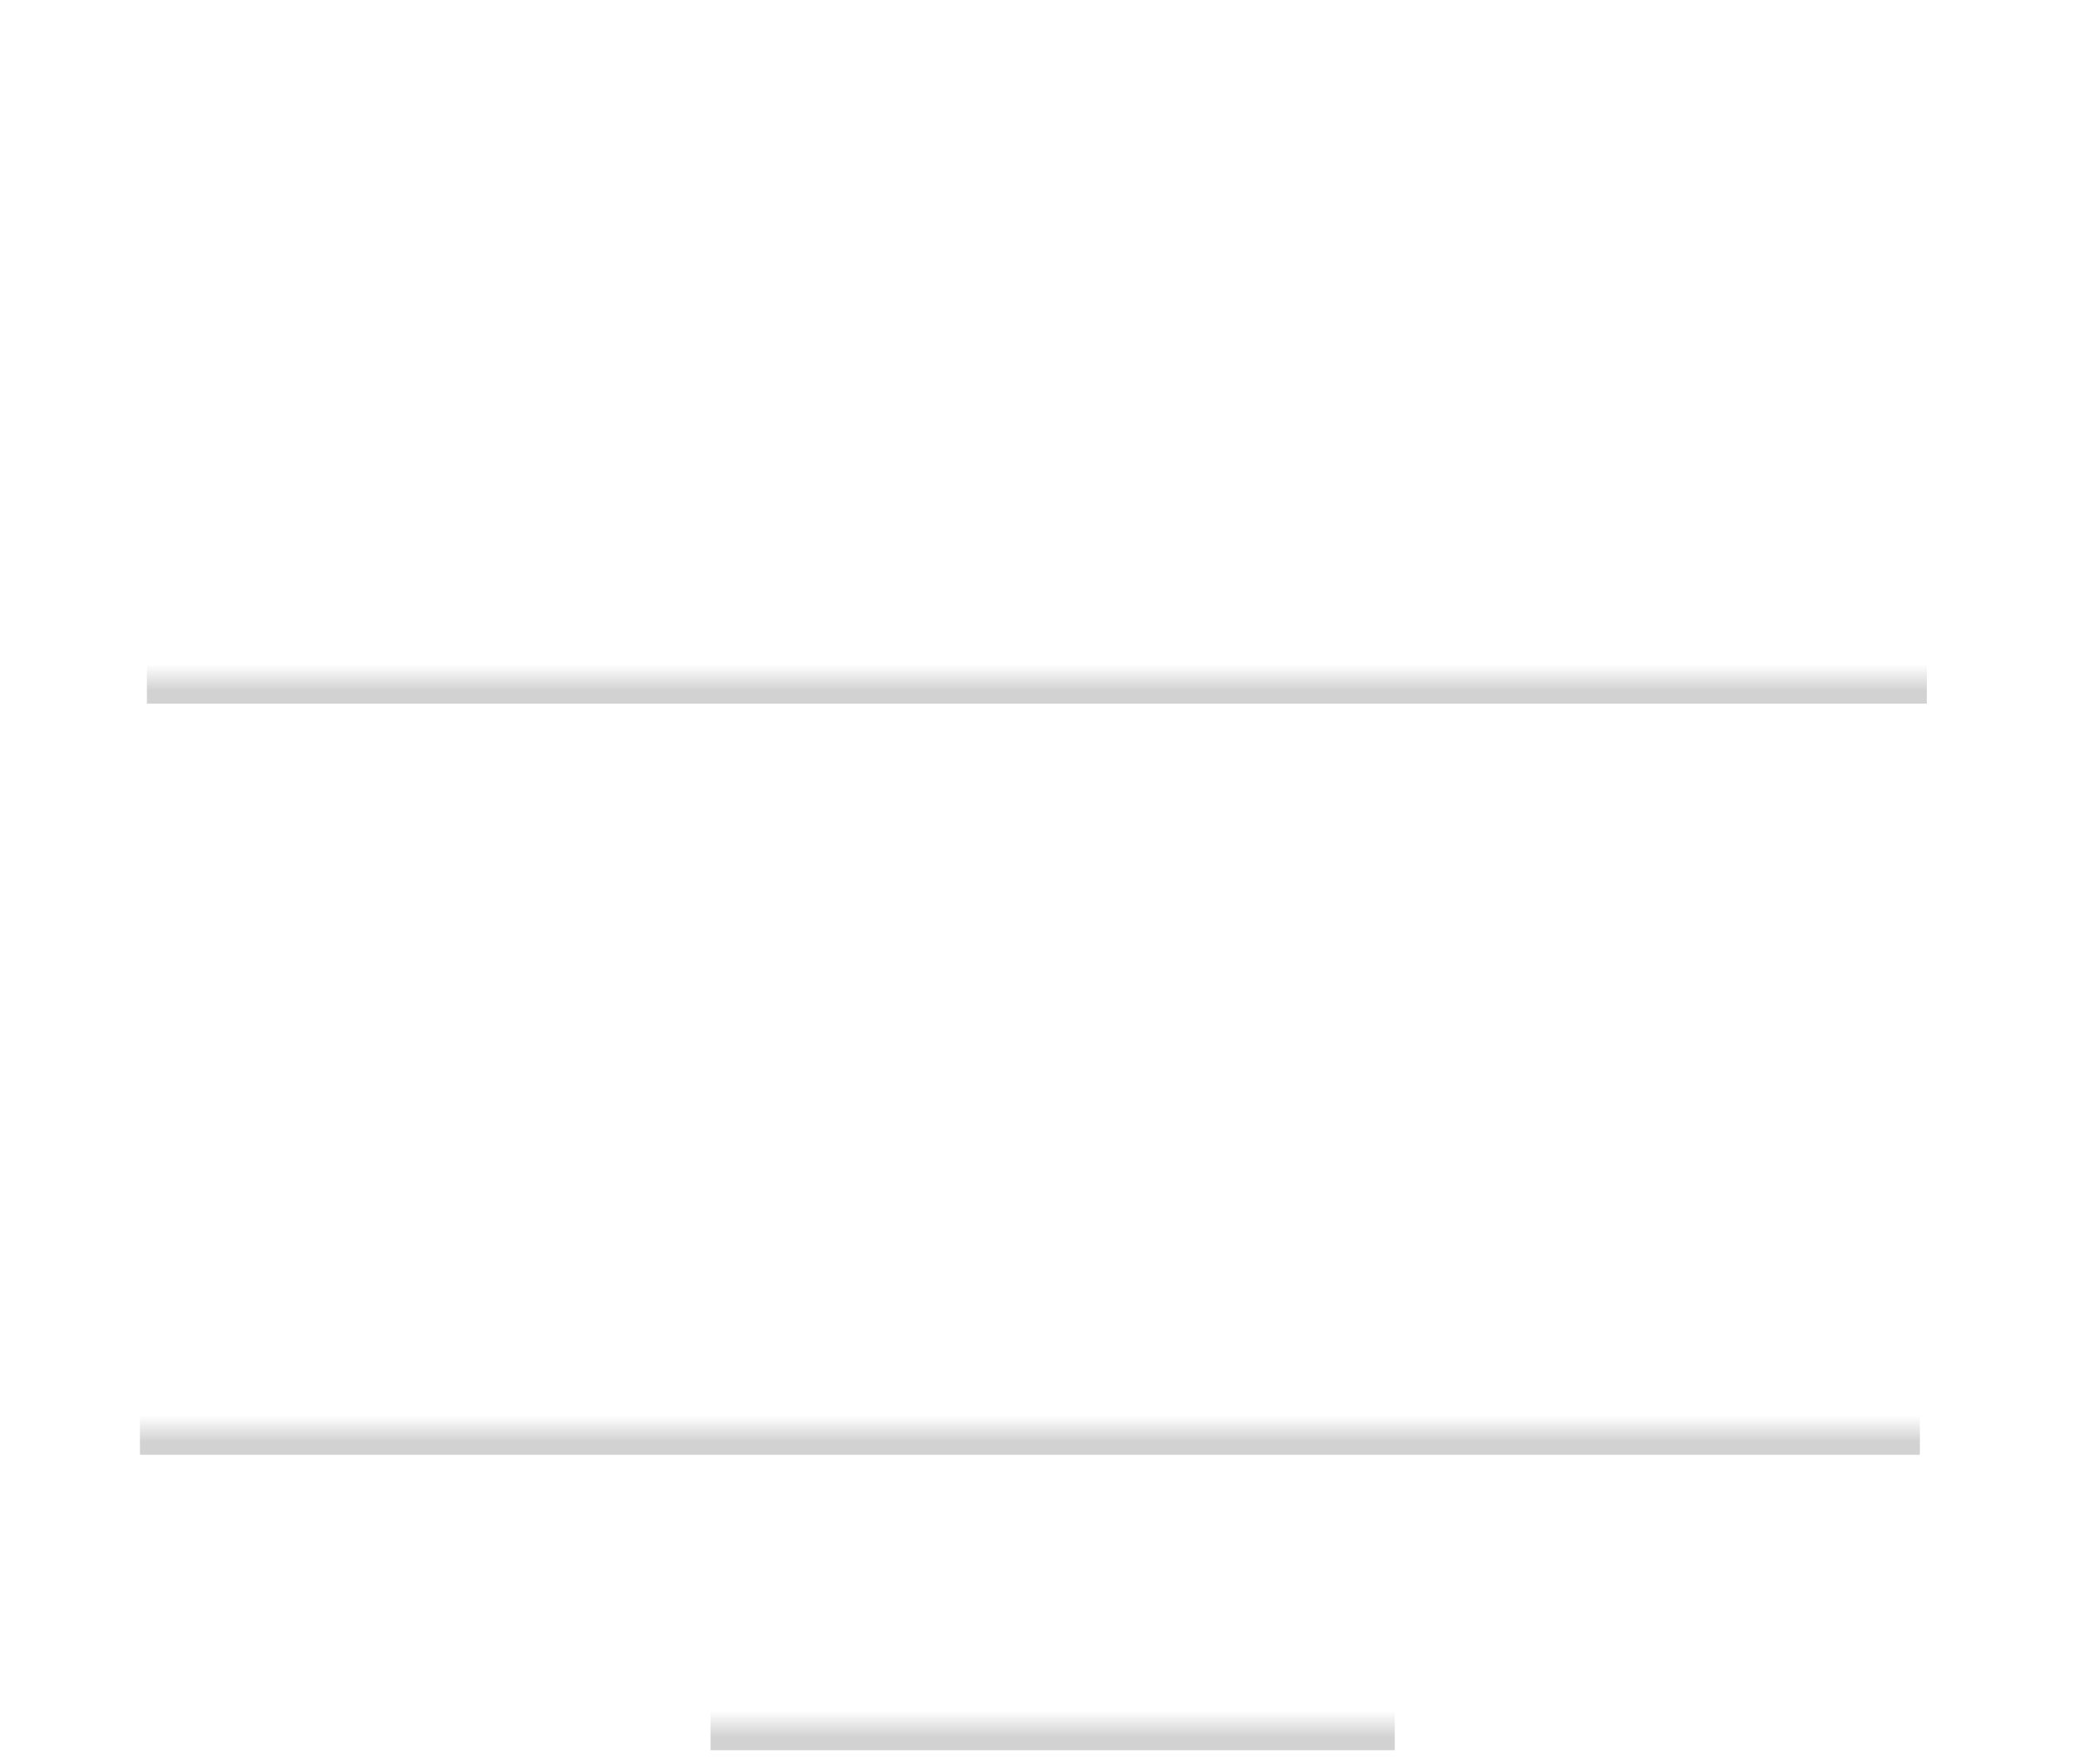
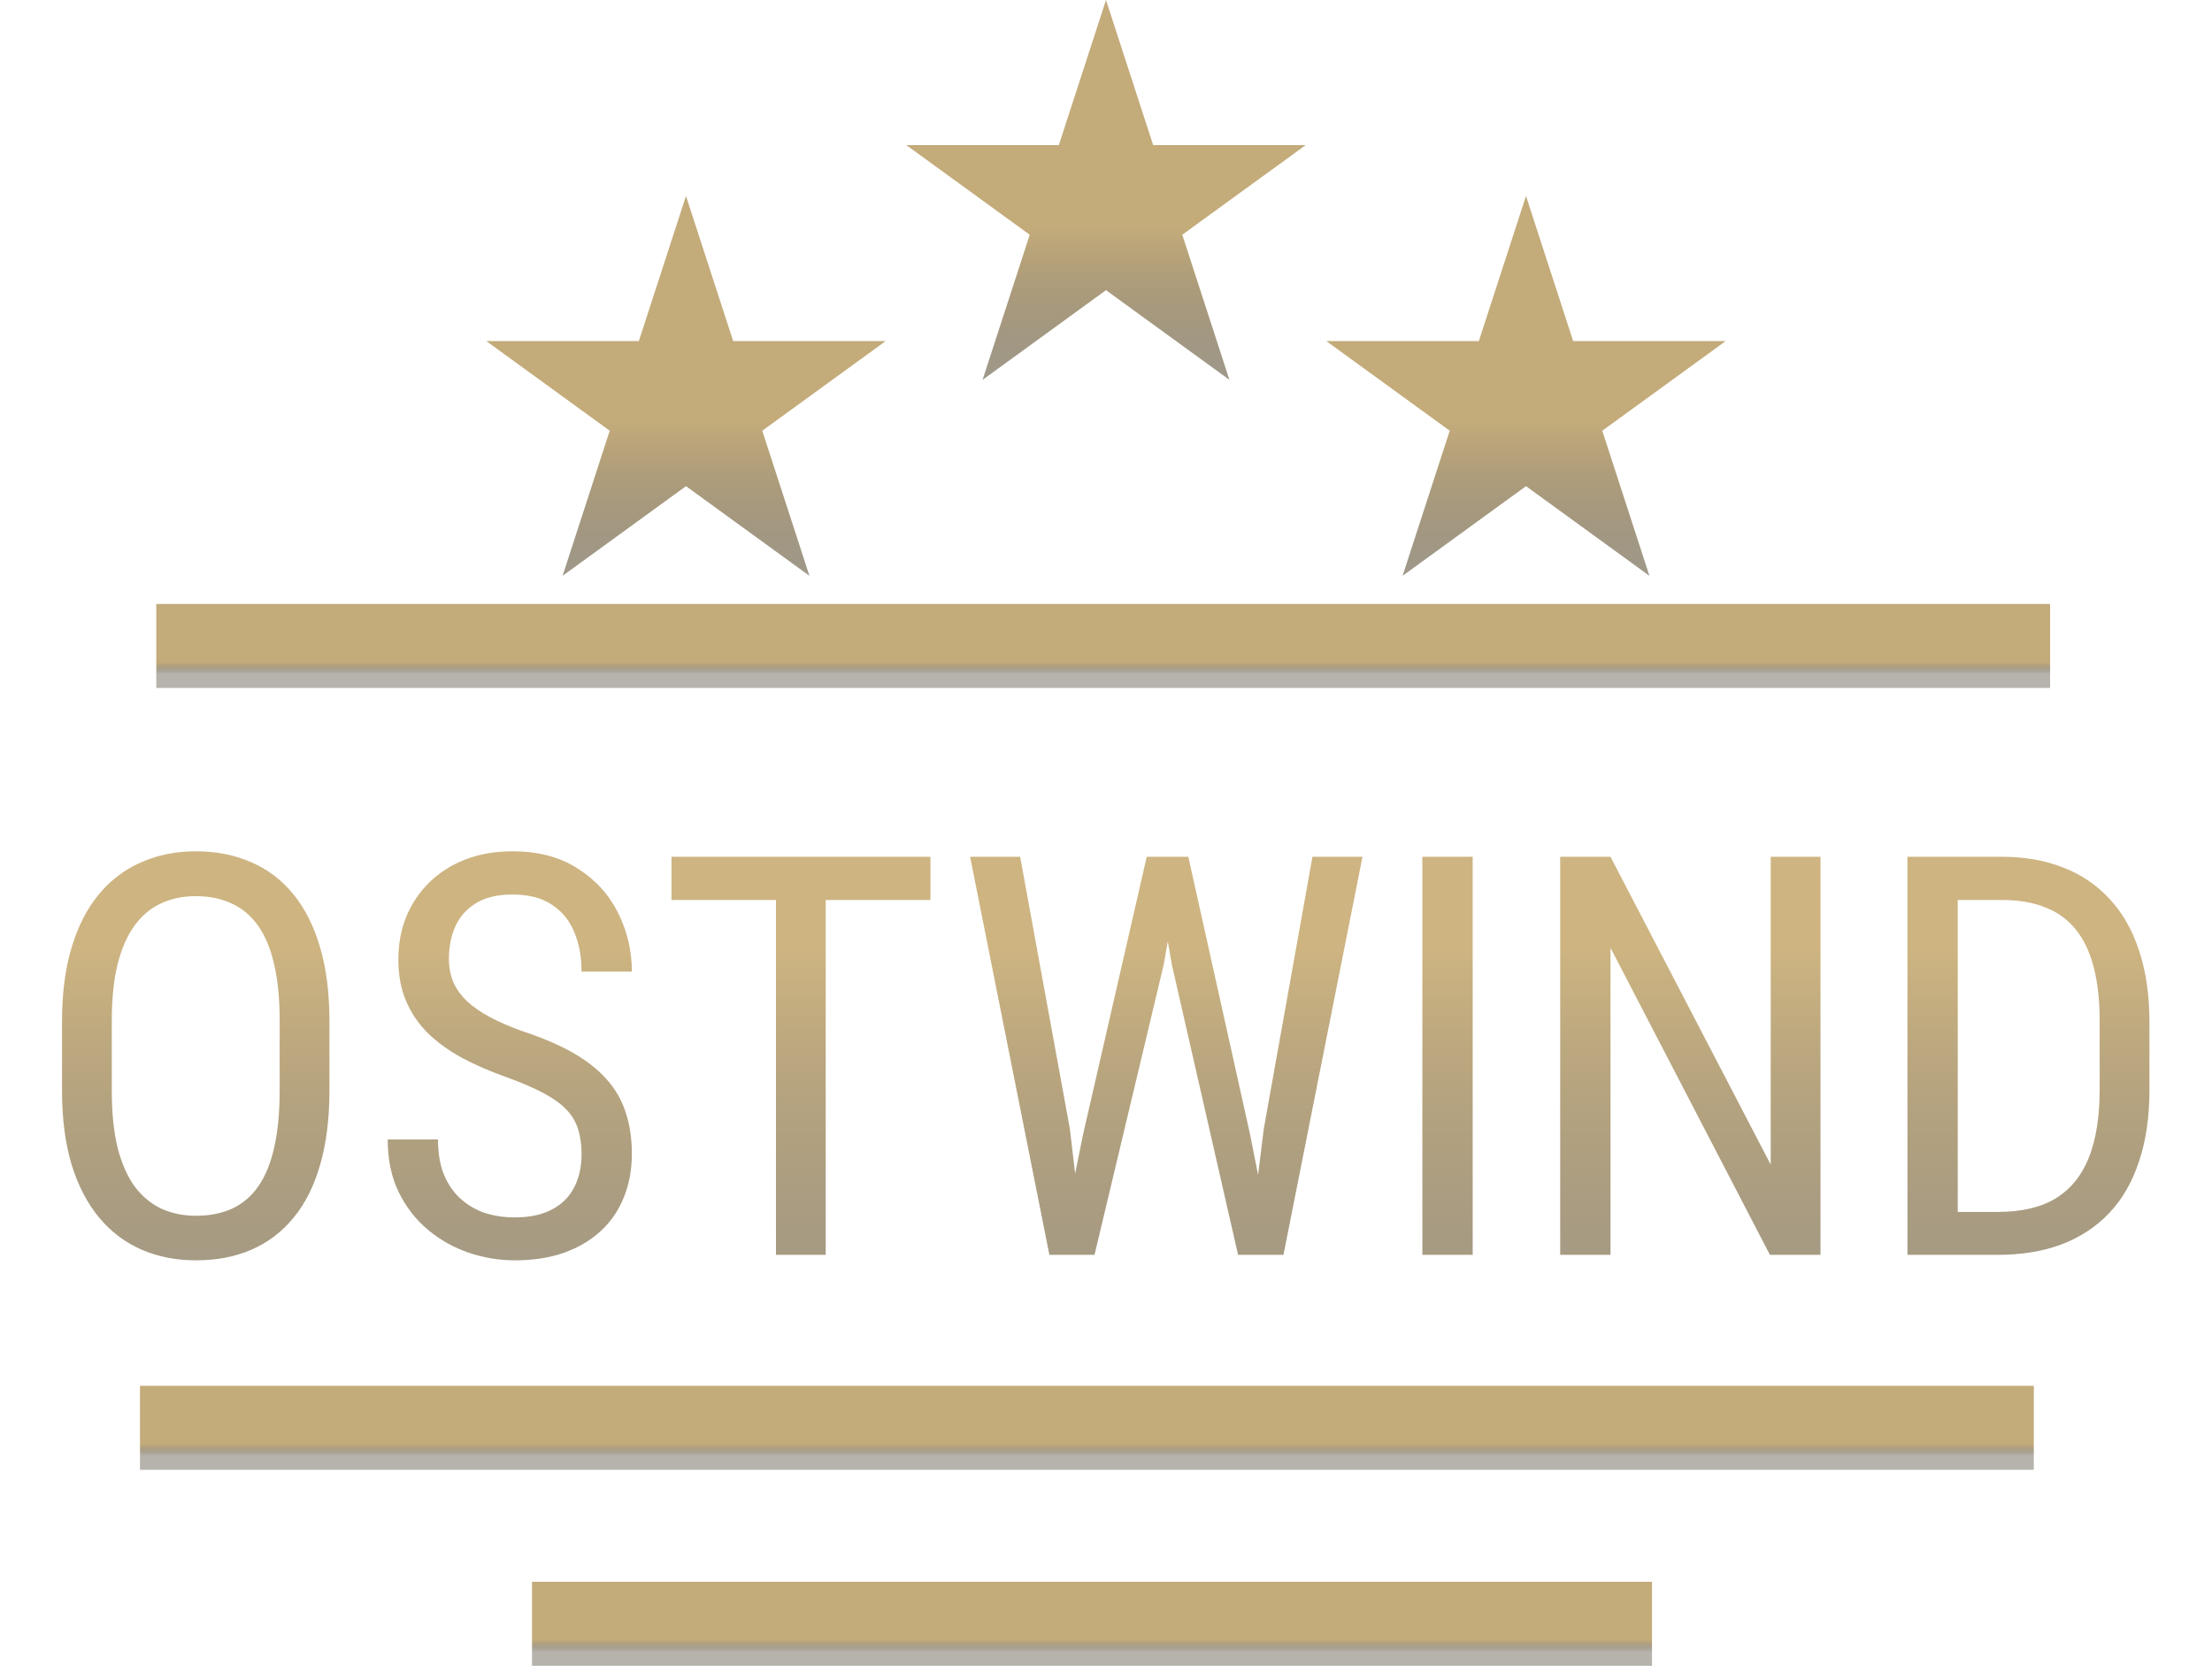
- <svg xmlns="http://www.w3.org/2000/svg" width="79" height="67" viewBox="0 0 79 67" fill="none">
-   <path d="M22.605 7L24.088 11.98H28.887L25.005 15.058L26.488 20.038L22.605 16.96L18.723 20.038L20.206 15.058L16.323 11.98H21.122L22.605 7Z" fill="url(#paint0_linear_81_21)" />
-   <path d="M39.605 0L41.088 4.98H45.887L42.005 8.058L43.487 13.038L39.605 9.96L35.723 13.038L37.206 8.058L33.323 4.98H38.122L39.605 0Z" fill="url(#paint1_linear_81_21)" />
-   <path d="M56.605 7L58.088 11.98H62.887L59.005 15.058L60.487 20.038L56.605 16.96L52.723 20.038L54.206 15.058L50.323 11.98H55.122L56.605 7Z" fill="url(#paint2_linear_81_21)" />
-   <path d="M5.582 25.234H73.218" stroke="url(#paint3_linear_81_21)" stroke-width="3" />
-   <path d="M5.318 53.775H72.954" stroke="url(#paint4_linear_81_21)" stroke-width="3" />
-   <path d="M27 65H53" stroke="url(#paint5_linear_81_21)" stroke-width="3" />
-   <path d="M11.766 37.66V40.131C11.766 41.133 11.655 42.016 11.434 42.777C11.219 43.533 10.903 44.164 10.486 44.672C10.07 45.18 9.568 45.56 8.982 45.815C8.396 46.068 7.736 46.195 7 46.195C6.29 46.195 5.643 46.068 5.057 45.815C4.471 45.56 3.966 45.18 3.543 44.672C3.12 44.164 2.791 43.533 2.557 42.777C2.329 42.016 2.215 41.133 2.215 40.131V37.66C2.215 36.658 2.329 35.779 2.557 35.023C2.785 34.262 3.11 33.627 3.533 33.119C3.956 32.611 4.461 32.23 5.047 31.977C5.633 31.716 6.281 31.586 6.99 31.586C7.726 31.586 8.387 31.716 8.973 31.977C9.565 32.23 10.066 32.611 10.477 33.119C10.893 33.627 11.212 34.262 11.434 35.023C11.655 35.779 11.766 36.658 11.766 37.66ZM9.988 40.131V37.641C9.988 36.859 9.923 36.189 9.793 35.629C9.663 35.062 9.471 34.6 9.217 34.242C8.963 33.884 8.65 33.62 8.279 33.451C7.908 33.275 7.479 33.188 6.99 33.188C6.528 33.188 6.111 33.275 5.74 33.451C5.376 33.62 5.063 33.884 4.803 34.242C4.542 34.6 4.34 35.062 4.197 35.629C4.061 36.189 3.992 36.859 3.992 37.641V40.131C3.992 40.919 4.061 41.596 4.197 42.162C4.34 42.722 4.542 43.184 4.803 43.549C5.07 43.907 5.389 44.174 5.76 44.35C6.131 44.519 6.544 44.603 7 44.603C7.488 44.603 7.918 44.519 8.289 44.35C8.667 44.174 8.979 43.907 9.227 43.549C9.48 43.184 9.669 42.722 9.793 42.162C9.923 41.596 9.988 40.919 9.988 40.131ZM20.77 42.406C20.77 42.074 20.73 41.781 20.652 41.527C20.574 41.267 20.438 41.033 20.242 40.824C20.047 40.616 19.773 40.417 19.422 40.228C19.07 40.04 18.624 39.848 18.084 39.652C17.498 39.444 16.967 39.213 16.492 38.959C16.017 38.699 15.61 38.402 15.271 38.07C14.94 37.738 14.682 37.357 14.5 36.928C14.318 36.498 14.227 36.007 14.227 35.453C14.227 34.9 14.321 34.389 14.51 33.92C14.705 33.451 14.979 33.044 15.33 32.699C15.688 32.348 16.118 32.074 16.619 31.879C17.12 31.684 17.68 31.586 18.299 31.586C19.223 31.586 20.001 31.791 20.633 32.201C21.271 32.605 21.753 33.135 22.078 33.793C22.404 34.444 22.566 35.141 22.566 35.883H20.77C20.77 35.349 20.682 34.877 20.506 34.467C20.337 34.05 20.07 33.725 19.705 33.49C19.347 33.249 18.878 33.129 18.299 33.129C17.778 33.129 17.348 33.23 17.01 33.432C16.678 33.633 16.43 33.907 16.268 34.252C16.111 34.597 16.033 34.991 16.033 35.434C16.033 35.733 16.085 36.007 16.189 36.254C16.294 36.495 16.453 36.719 16.668 36.928C16.889 37.136 17.163 37.328 17.488 37.504C17.82 37.68 18.211 37.849 18.66 38.012C19.357 38.24 19.953 38.493 20.447 38.773C20.942 39.053 21.346 39.369 21.658 39.721C21.971 40.066 22.199 40.46 22.342 40.902C22.491 41.339 22.566 41.833 22.566 42.387C22.566 42.966 22.469 43.49 22.273 43.959C22.085 44.428 21.808 44.828 21.443 45.16C21.079 45.492 20.639 45.749 20.125 45.932C19.611 46.107 19.031 46.195 18.387 46.195C17.827 46.195 17.277 46.104 16.736 45.922C16.203 45.74 15.717 45.466 15.281 45.102C14.845 44.737 14.497 44.288 14.236 43.754C13.976 43.214 13.846 42.589 13.846 41.879H15.643C15.643 42.367 15.714 42.787 15.857 43.139C16.001 43.484 16.199 43.77 16.453 43.998C16.707 44.226 16.997 44.395 17.322 44.506C17.654 44.61 18.009 44.662 18.387 44.662C18.908 44.662 19.344 44.571 19.695 44.389C20.053 44.206 20.32 43.946 20.496 43.607C20.678 43.269 20.77 42.868 20.77 42.406ZM29.49 31.781V46H27.713V31.781H29.49ZM33.23 31.781V33.324H23.982V31.781H33.23ZM38.68 41.703L40.955 31.781H42.234L41.56 35.639L39.09 46H37.81L38.68 41.703ZM36.434 31.781L38.211 41.508L38.738 46H37.478L34.647 31.781H36.434ZM45.135 41.498L46.873 31.781H48.66L45.838 46H44.578L45.135 41.498ZM42.44 31.781L44.647 41.703L45.496 46H44.217L41.853 35.639L41.18 31.781H42.44ZM52.596 31.781V46H50.799V31.781H52.596ZM65.018 31.781V46H63.211L57.518 35.033V46H55.721V31.781H57.518L63.24 42.777V31.781H65.018ZM71.346 46H68.924L68.943 44.467H71.346C72.199 44.467 72.892 44.304 73.426 43.978C73.96 43.647 74.353 43.158 74.607 42.514C74.861 41.863 74.988 41.059 74.988 40.102V37.67C74.988 36.915 74.917 36.264 74.773 35.717C74.63 35.17 74.415 34.721 74.129 34.369C73.842 34.018 73.481 33.757 73.045 33.588C72.609 33.412 72.098 33.324 71.512 33.324H68.875V31.781H71.512C72.312 31.781 73.035 31.908 73.68 32.162C74.324 32.41 74.878 32.784 75.34 33.285C75.802 33.78 76.154 34.395 76.394 35.131C76.642 35.867 76.766 36.719 76.766 37.69V40.102C76.766 41.072 76.642 41.925 76.394 42.66C76.154 43.396 75.799 44.011 75.33 44.506C74.861 45.001 74.292 45.375 73.621 45.629C72.957 45.876 72.199 46 71.346 46ZM69.92 31.781V46H68.123V31.781H69.92Z" fill="url(#paint6_linear_81_21)" />
+ <svg xmlns="http://www.w3.org/2000/svg" width="79" height="60" viewBox="0 0 79 60" fill="none">
+   <path d="M24.5 7L26.184 12.182H31.633L27.224 15.385L28.908 20.568L24.5 17.365L20.092 20.568L21.776 15.385L17.367 12.182H22.816L24.5 7Z" fill="url(#paint0_linear_528_16)" />
+   <path d="M54.5 7L56.184 12.182H61.633L57.224 15.385L58.908 20.568L54.5 17.365L50.092 20.568L51.776 15.385L47.367 12.182H52.816L54.5 7Z" fill="url(#paint1_linear_528_16)" />
+   <path d="M39.5 0L41.184 5.182H46.633L42.224 8.385L43.908 13.568L39.5 10.365L35.092 13.568L36.776 8.385L32.367 5.182H37.816L39.5 0Z" fill="url(#paint2_linear_528_16)" />
+   <path d="M5.582 23.073H73.218" stroke="url(#paint3_linear_528_16)" stroke-width="3" />
+   <path d="M5 51H72.636" stroke="url(#paint4_linear_528_16)" stroke-width="3" />
+   <path d="M19 58H59" stroke="url(#paint5_linear_528_16)" stroke-width="3" />
+   <path d="M11.766 36.483V38.953C11.766 39.956 11.655 40.838 11.434 41.6C11.219 42.355 10.903 42.987 10.486 43.494C10.07 44.002 9.568 44.383 8.982 44.637C8.396 44.891 7.736 45.018 7 45.018C6.29 45.018 5.643 44.891 5.057 44.637C4.471 44.383 3.966 44.002 3.543 43.494C3.12 42.987 2.791 42.355 2.557 41.6C2.329 40.838 2.215 39.956 2.215 38.953V36.483C2.215 35.48 2.329 34.601 2.557 33.846C2.785 33.084 3.11 32.45 3.533 31.942C3.956 31.434 4.461 31.053 5.047 30.799C5.633 30.539 6.281 30.408 6.99 30.408C7.726 30.408 8.387 30.539 8.973 30.799C9.565 31.053 10.066 31.434 10.477 31.942C10.893 32.45 11.212 33.084 11.434 33.846C11.655 34.601 11.766 35.48 11.766 36.483ZM9.988 38.953V36.463C9.988 35.682 9.923 35.011 9.793 34.451C9.663 33.885 9.471 33.423 9.217 33.065C8.963 32.707 8.65 32.443 8.279 32.274C7.908 32.098 7.479 32.01 6.99 32.01C6.528 32.01 6.111 32.098 5.74 32.274C5.376 32.443 5.063 32.707 4.803 33.065C4.542 33.423 4.34 33.885 4.197 34.451C4.061 35.011 3.992 35.682 3.992 36.463V38.953C3.992 39.741 4.061 40.418 4.197 40.985C4.34 41.544 4.542 42.007 4.803 42.371C5.07 42.729 5.389 42.996 5.76 43.172C6.131 43.341 6.544 43.426 7 43.426C7.488 43.426 7.918 43.341 8.289 43.172C8.667 42.996 8.979 42.729 9.227 42.371C9.48 42.007 9.669 41.544 9.793 40.985C9.923 40.418 9.988 39.741 9.988 38.953ZM20.77 41.229C20.77 40.897 20.73 40.604 20.652 40.35C20.574 40.089 20.438 39.855 20.242 39.647C20.047 39.438 19.773 39.24 19.422 39.051C19.07 38.862 18.624 38.67 18.084 38.475C17.498 38.267 16.967 38.035 16.492 37.782C16.017 37.521 15.61 37.225 15.271 36.893C14.94 36.561 14.682 36.18 14.5 35.75C14.318 35.321 14.227 34.829 14.227 34.276C14.227 33.722 14.321 33.211 14.51 32.742C14.705 32.274 14.979 31.867 15.33 31.522C15.688 31.17 16.118 30.897 16.619 30.701C17.12 30.506 17.68 30.408 18.299 30.408C19.223 30.408 20.001 30.613 20.633 31.024C21.271 31.427 21.753 31.958 22.078 32.615C22.404 33.267 22.566 33.963 22.566 34.705H20.77C20.77 34.172 20.682 33.7 20.506 33.289C20.337 32.873 20.07 32.547 19.705 32.313C19.347 32.072 18.878 31.951 18.299 31.951C17.778 31.951 17.348 32.052 17.01 32.254C16.678 32.456 16.43 32.729 16.268 33.075C16.111 33.419 16.033 33.813 16.033 34.256C16.033 34.556 16.085 34.829 16.189 35.076C16.294 35.317 16.453 35.542 16.668 35.75C16.889 35.959 17.163 36.151 17.488 36.326C17.82 36.502 18.211 36.672 18.66 36.834C19.357 37.062 19.953 37.316 20.447 37.596C20.942 37.876 21.346 38.192 21.658 38.543C21.971 38.888 22.199 39.282 22.342 39.725C22.491 40.161 22.566 40.656 22.566 41.209C22.566 41.789 22.469 42.313 22.273 42.782C22.085 43.25 21.808 43.651 21.443 43.983C21.079 44.315 20.639 44.572 20.125 44.754C19.611 44.93 19.031 45.018 18.387 45.018C17.827 45.018 17.277 44.927 16.736 44.744C16.203 44.562 15.717 44.289 15.281 43.924C14.845 43.559 14.497 43.11 14.236 42.576C13.976 42.036 13.846 41.411 13.846 40.701H15.643C15.643 41.19 15.714 41.61 15.857 41.961C16.001 42.306 16.199 42.593 16.453 42.821C16.707 43.048 16.997 43.218 17.322 43.328C17.654 43.432 18.009 43.485 18.387 43.485C18.908 43.485 19.344 43.394 19.695 43.211C20.053 43.029 20.32 42.769 20.496 42.43C20.678 42.091 20.77 41.691 20.77 41.229ZM29.49 30.604V44.822H27.713V30.604H29.49ZM33.23 30.604V32.147H23.982V30.604H33.23ZM38.68 40.526L40.955 30.604H42.234L41.56 34.461L39.09 44.822H37.81L38.68 40.526ZM36.434 30.604L38.211 40.33L38.738 44.822H37.478L34.647 30.604H36.434ZM45.135 40.321L46.873 30.604H48.66L45.838 44.822H44.578L45.135 40.321ZM42.44 30.604L44.647 40.526L45.496 44.822H44.217L41.853 34.461L41.18 30.604H42.44ZM52.596 30.604V44.822H50.799V30.604H52.596ZM65.018 30.604V44.822H63.211L57.518 33.856V44.822H55.721V30.604H57.518L63.24 41.6V30.604H65.018ZM71.346 44.822H68.924L68.943 43.289H71.346C72.199 43.289 72.892 43.127 73.426 42.801C73.96 42.469 74.353 41.981 74.607 41.336C74.861 40.685 74.988 39.881 74.988 38.924V36.492C74.988 35.737 74.917 35.086 74.773 34.539C74.63 33.992 74.415 33.543 74.129 33.192C73.842 32.84 73.481 32.58 73.045 32.41C72.609 32.235 72.098 32.147 71.512 32.147H68.875V30.604H71.512C72.312 30.604 73.035 30.731 73.68 30.985C74.324 31.232 74.878 31.606 75.34 32.108C75.802 32.602 76.154 33.218 76.394 33.953C76.642 34.689 76.766 35.542 76.766 36.512V38.924C76.766 39.894 76.642 40.747 76.394 41.483C76.154 42.218 75.799 42.834 75.33 43.328C74.861 43.823 74.292 44.197 73.621 44.451C72.957 44.699 72.199 44.822 71.346 44.822ZM69.92 30.604V44.822H68.123V30.604H69.92Z" fill="url(#paint6_linear_528_16)" />
  <defs>
-     <linearGradient id="paint0_linear_81_21" x1="22.605" y1="7" x2="22.605" y2="21.414" gradientUnits="userSpaceOnUse">
-       <stop offset="0.276" stop-color="white" />
-       <stop offset="1" stop-color="white" stop-opacity="0" />
+     <linearGradient id="paint0_linear_528_16" x1="24.5" y1="7" x2="24.5" y2="22" gradientUnits="userSpaceOnUse">
+       <stop offset="0.542" stop-color="#C3AB7A" />
+       <stop offset="1" stop-color="#48402F" stop-opacity="0.5" />
    </linearGradient>
-     <linearGradient id="paint1_linear_81_21" x1="39.605" y1="0" x2="39.605" y2="14.414" gradientUnits="userSpaceOnUse">
-       <stop offset="0.276" stop-color="white" />
-       <stop offset="1" stop-color="white" stop-opacity="0" />
+     <linearGradient id="paint1_linear_528_16" x1="54.5" y1="7" x2="54.5" y2="22" gradientUnits="userSpaceOnUse">
+       <stop offset="0.542" stop-color="#C3AB7A" />
+       <stop offset="1" stop-color="#48402F" stop-opacity="0.5" />
    </linearGradient>
-     <linearGradient id="paint2_linear_81_21" x1="56.605" y1="7" x2="56.605" y2="21.414" gradientUnits="userSpaceOnUse">
-       <stop offset="0.276" stop-color="white" />
-       <stop offset="1" stop-color="white" stop-opacity="0" />
+     <linearGradient id="paint2_linear_528_16" x1="39.5" y1="0" x2="39.5" y2="15" gradientUnits="userSpaceOnUse">
+       <stop offset="0.542" stop-color="#C3AB7A" />
+       <stop offset="1" stop-color="#48402F" stop-opacity="0.5" />
    </linearGradient>
-     <linearGradient id="paint3_linear_81_21" x1="39.4" y1="25.234" x2="39.4" y2="26.234" gradientUnits="userSpaceOnUse">
-       <stop stop-color="white" />
-       <stop offset="1" stop-color="#D2D2D2" />
+     <linearGradient id="paint3_linear_528_16" x1="39.4" y1="23.073" x2="39.4" y2="24.073" gradientUnits="userSpaceOnUse">
+       <stop offset="0.589" stop-color="#C3AB7A" />
+       <stop offset="1" stop-color="#48402F" stop-opacity="0.4" />
    </linearGradient>
-     <linearGradient id="paint4_linear_81_21" x1="39.136" y1="53.775" x2="39.136" y2="54.775" gradientUnits="userSpaceOnUse">
-       <stop stop-color="white" />
-       <stop offset="1" stop-color="#D2D2D2" />
+     <linearGradient id="paint4_linear_528_16" x1="38.818" y1="51" x2="38.818" y2="52" gradientUnits="userSpaceOnUse">
+       <stop offset="0.589" stop-color="#C3AB7A" />
+       <stop offset="1" stop-color="#48402F" stop-opacity="0.4" />
    </linearGradient>
-     <linearGradient id="paint5_linear_81_21" x1="40" y1="65" x2="40" y2="66" gradientUnits="userSpaceOnUse">
-       <stop stop-color="white" />
-       <stop offset="1" stop-color="#D2D2D2" />
+     <linearGradient id="paint5_linear_528_16" x1="39" y1="58" x2="39" y2="59" gradientUnits="userSpaceOnUse">
+       <stop offset="0.589" stop-color="#C3AB7A" />
+       <stop offset="1" stop-color="#48402F" stop-opacity="0.4" />
    </linearGradient>
-     <linearGradient id="paint6_linear_81_21" x1="39.5" y1="25" x2="39.5" y2="54" gradientUnits="userSpaceOnUse">
-       <stop offset="0.469" stop-color="white" />
-       <stop offset="1" stop-color="white" stop-opacity="0" />
+     <linearGradient id="paint6_linear_528_16" x1="39.5" y1="22.823" x2="39.5" y2="53.819" gradientUnits="userSpaceOnUse">
+       <stop offset="0.359" stop-color="#CDB481" />
+       <stop offset="1" stop-color="#48402F" stop-opacity="0.5" />
    </linearGradient>
  </defs>
</svg>
